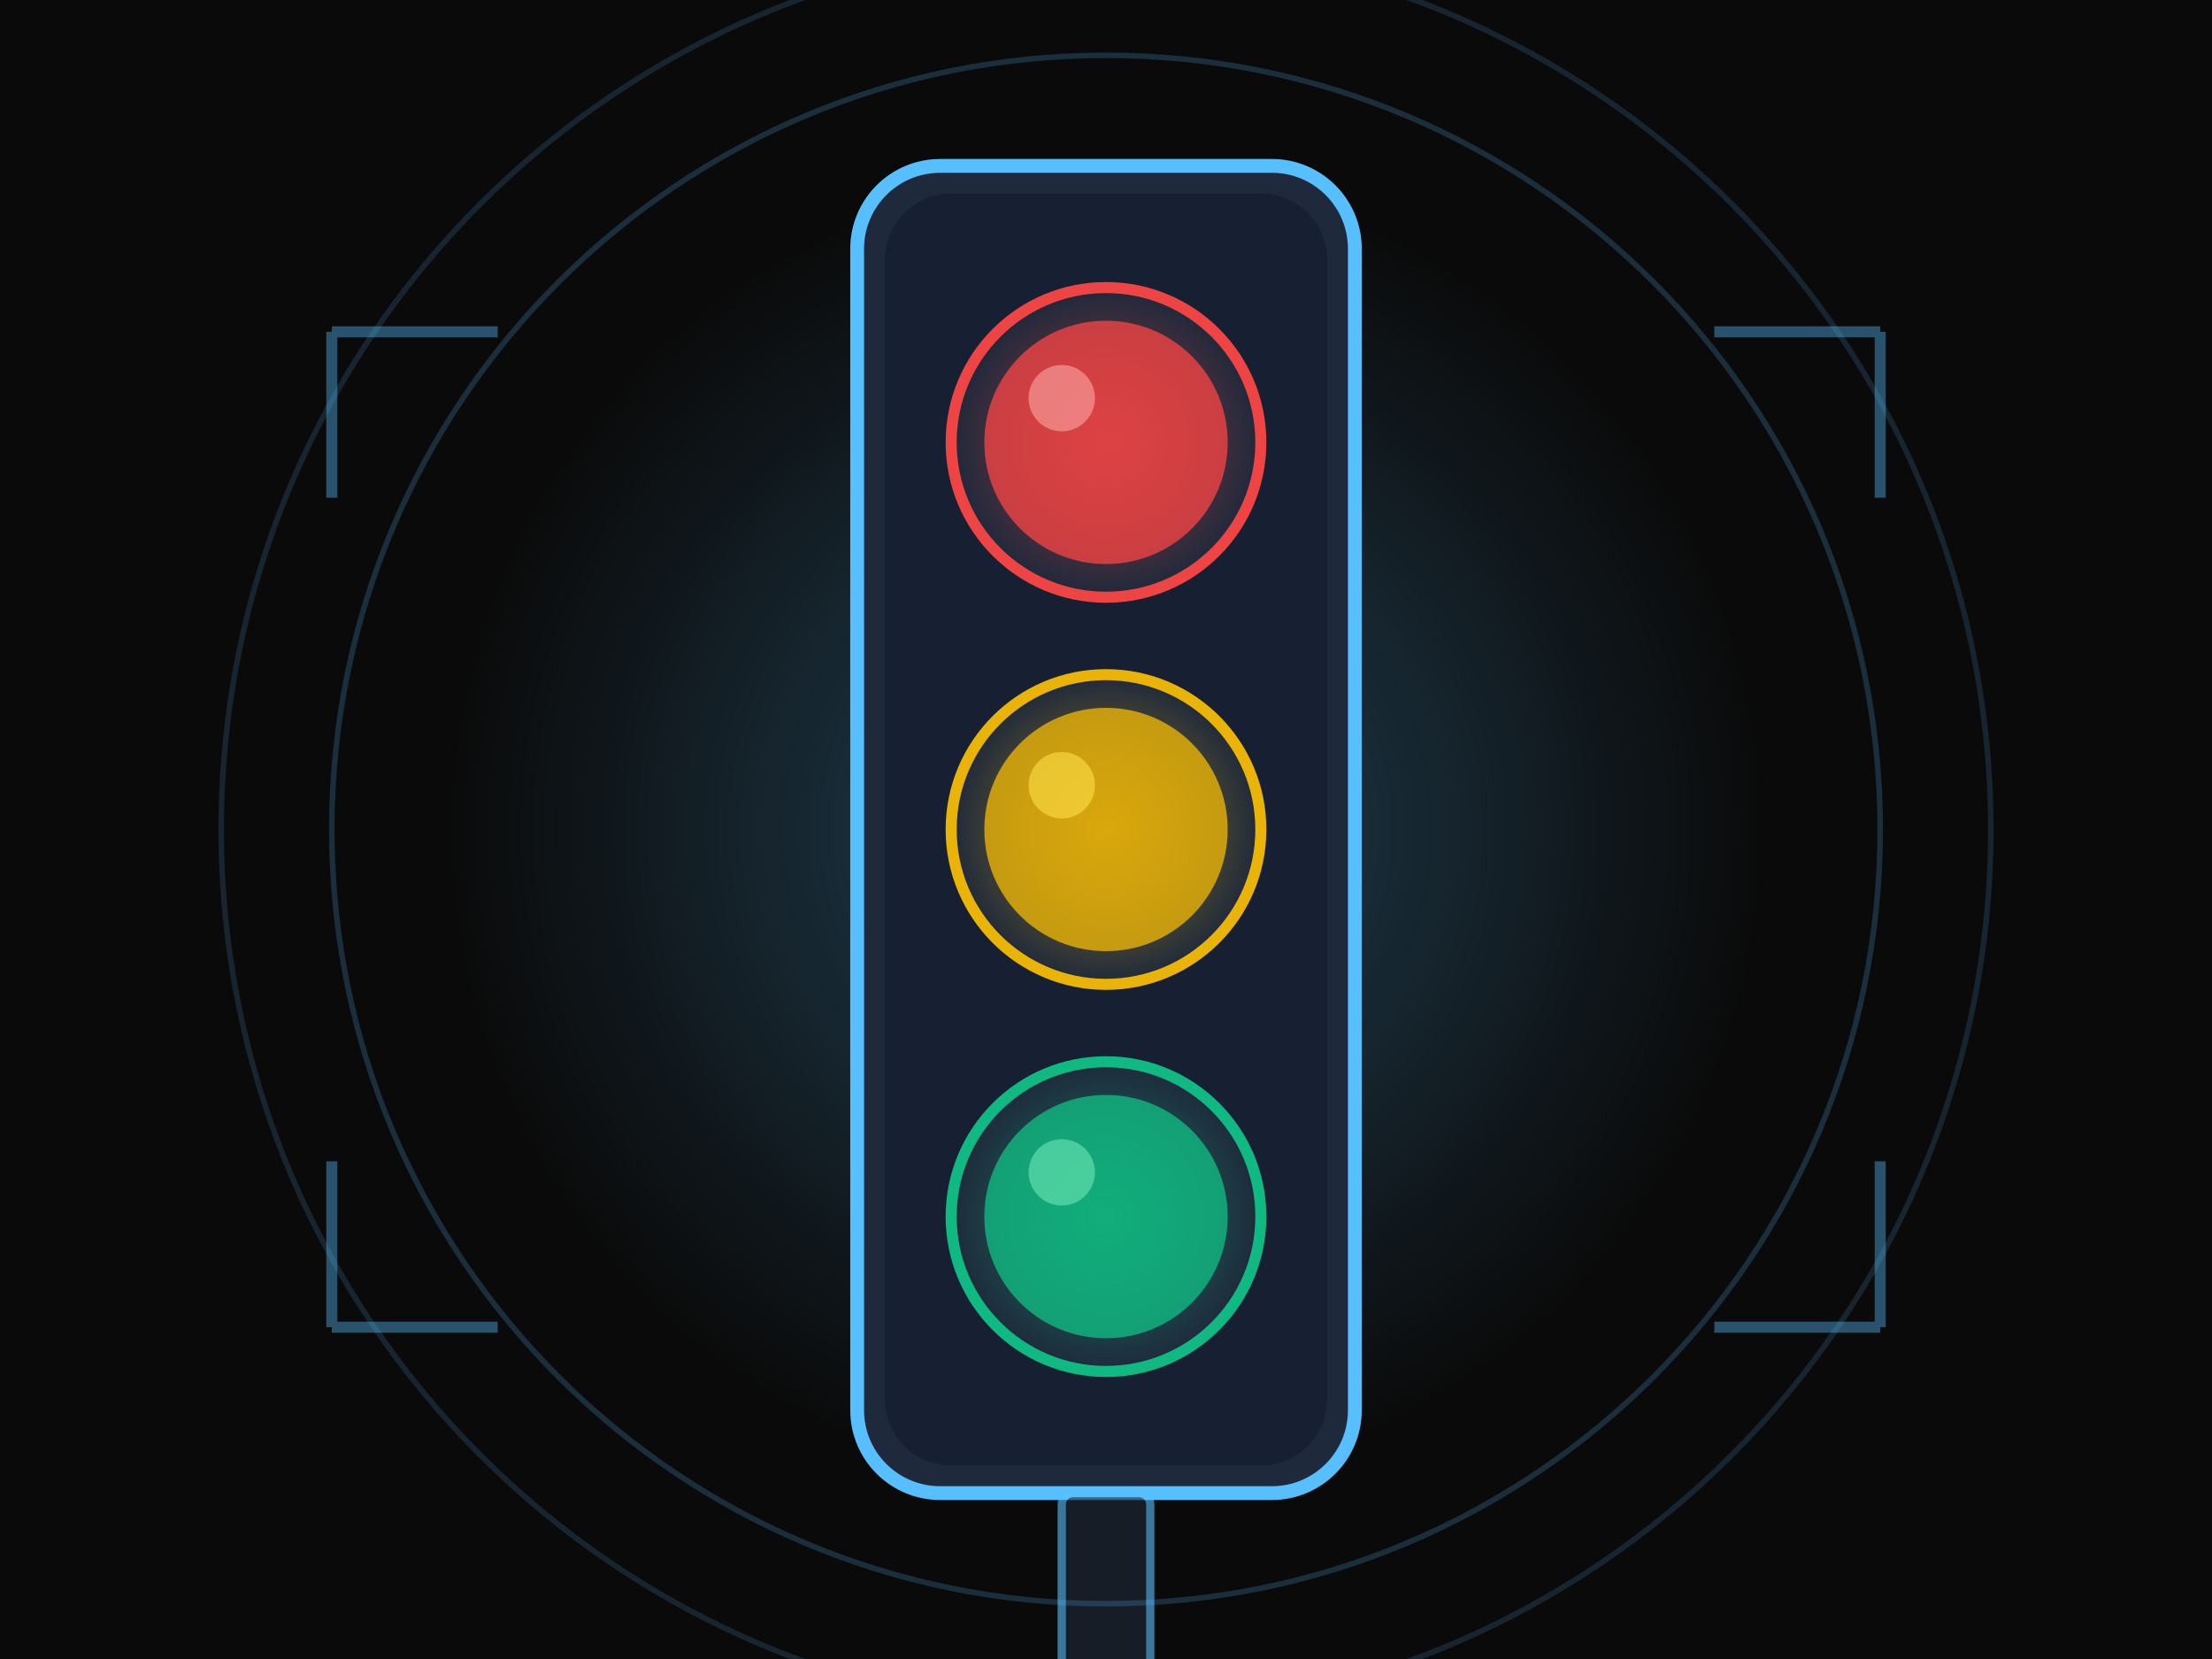
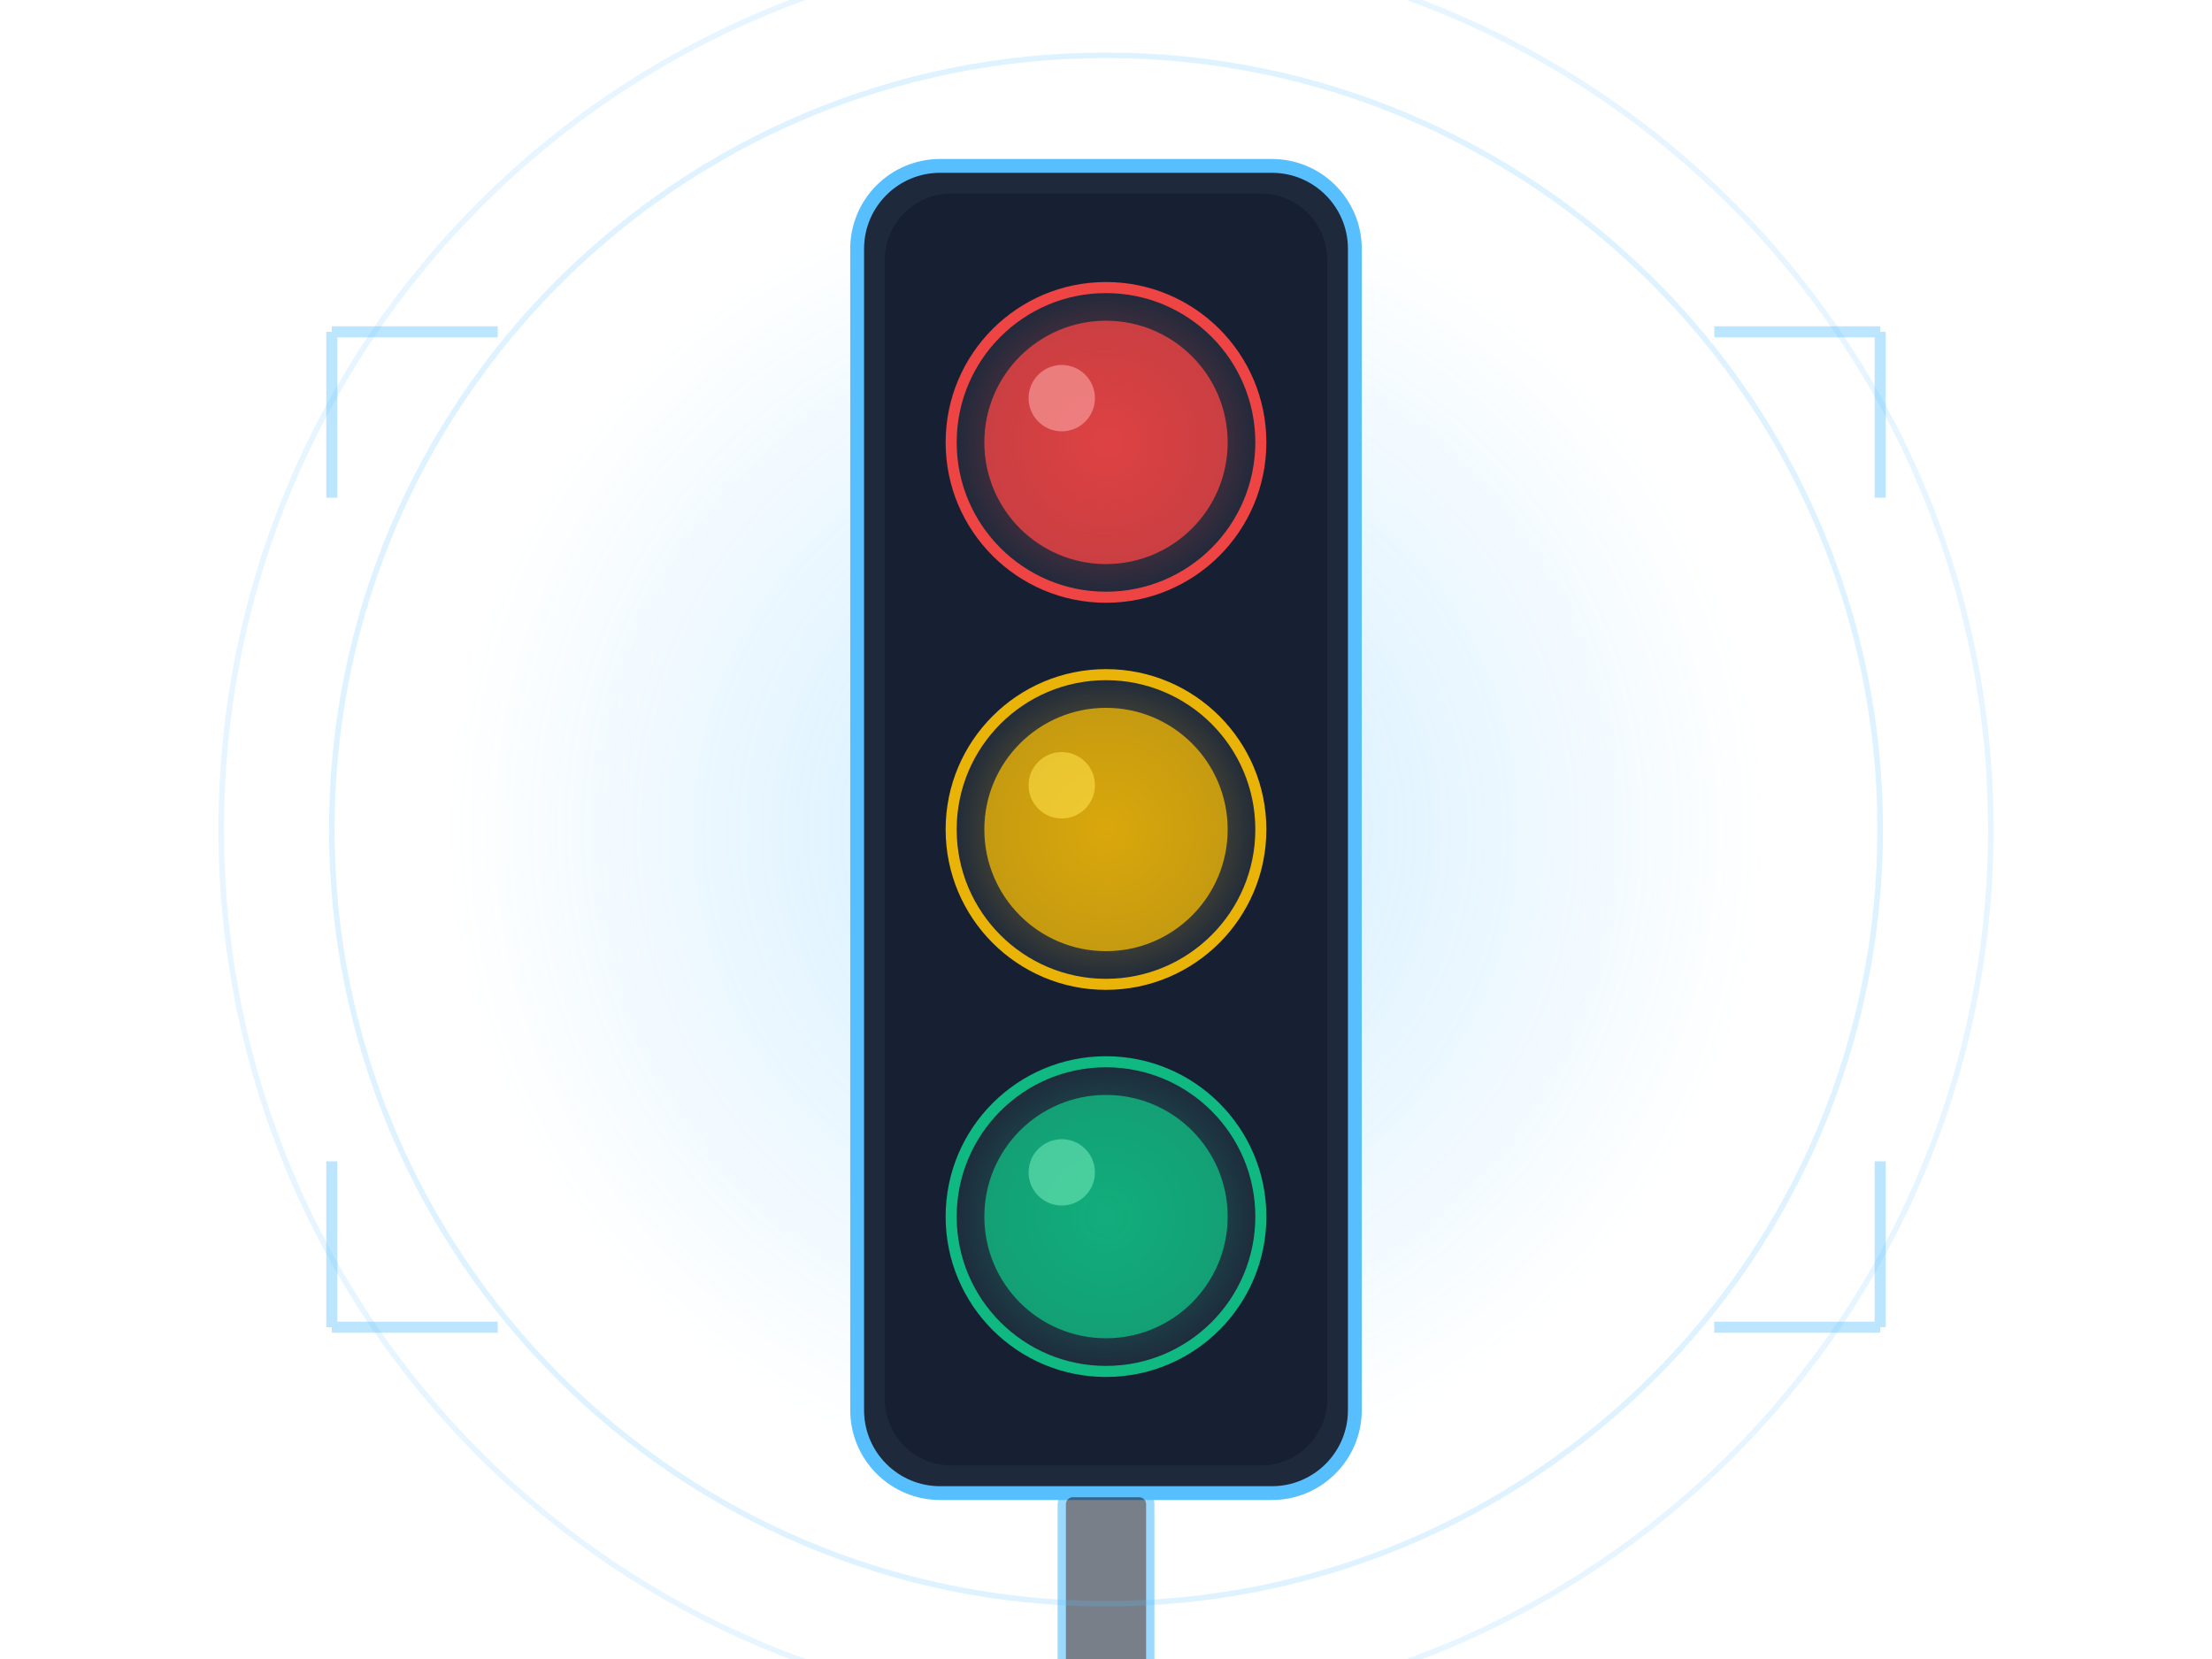
<svg xmlns="http://www.w3.org/2000/svg" viewBox="0 0 400 300" fill="none">
  <style>
    @keyframes pulseGlow {
      0%, 100% { opacity: 0.3; transform: scale(0.98); }
      50% { opacity: 0.7; transform: scale(1.02); }
    }
    @keyframes seqRed {
      0%, 25% { opacity: 0.9; filter: drop-shadow(0 0 15px #ef4444); }
      30%, 100% { opacity: 0.2; filter: none; }
    }
    @keyframes seqYellow {
      0%, 25% { opacity: 0.2; filter: none; }
      30%, 55% { opacity: 0.9; filter: drop-shadow(0 0 15px #eab308); }
      60%, 100% { opacity: 0.2; filter: none; }
    }
    @keyframes seqGreen {
      0%, 55% { opacity: 0.2; filter: none; }
      60%, 95% { opacity: 0.9; filter: drop-shadow(0 0 15px #10b981); }
      100% { opacity: 0.2; filter: none; }
    }
    .bg-glow { 
      transform-origin: center; 
      animation: pulseGlow 4s ease-in-out infinite; 
    }
    .light-red { animation: seqRed 9s ease-in-out infinite; }
    .light-yellow { animation: seqYellow 9s ease-in-out infinite; }
    .light-green { animation: seqGreen 9s ease-in-out infinite; }
  </style>
-   <rect width="400" height="300" fill="#0a0a0a" />
  <defs>
    <radialGradient id="trafficGlow" cx="50%" cy="50%">
      <stop offset="0%" style="stop-color:#58bfff;stop-opacity:0.3" />
      <stop offset="100%" style="stop-color:#58bfff;stop-opacity:0" />
    </radialGradient>
    <radialGradient id="redGlow" cx="50%" cy="50%">
      <stop offset="0%" style="stop-color:#ef4444;stop-opacity:0.6" />
      <stop offset="100%" style="stop-color:#ef4444;stop-opacity:0" />
    </radialGradient>
    <radialGradient id="yellowGlow" cx="50%" cy="50%">
      <stop offset="0%" style="stop-color:#eab308;stop-opacity:0.6" />
      <stop offset="100%" style="stop-color:#eab308;stop-opacity:0" />
    </radialGradient>
    <radialGradient id="greenGlow" cx="50%" cy="50%">
      <stop offset="0%" style="stop-color:#10b981;stop-opacity:0.6" />
      <stop offset="100%" style="stop-color:#10b981;stop-opacity:0" />
    </radialGradient>
  </defs>
  <circle cx="200" cy="150" r="120" fill="url(#trafficGlow)" class="bg-glow" />
  <g transform="translate(200, 150)">
    <rect x="-45" y="-120" width="90" height="240" rx="15" fill="#1e293b" stroke="#58bfff" stroke-width="2.5" />
    <rect x="-40" y="-115" width="80" height="230" rx="12" fill="#0f172a" opacity="0.5" />
    <circle cx="0" cy="-70" r="28" fill="#1e293b" stroke="#ef4444" stroke-width="2" />
    <circle cx="0" cy="-70" r="28" fill="url(#redGlow)" class="light-red" />
    <circle cx="0" cy="-70" r="22" fill="#ef4444" opacity="0.8" class="light-red" />
    <circle cx="-8" cy="-78" r="6" fill="#fca5a5" opacity="0.6" />
    <circle cx="0" cy="0" r="28" fill="#1e293b" stroke="#eab308" stroke-width="2" />
    <circle cx="0" cy="0" r="28" fill="url(#yellowGlow)" class="light-yellow" />
    <circle cx="0" cy="0" r="22" fill="#eab308" opacity="0.8" class="light-yellow" />
    <circle cx="-8" cy="-8" r="6" fill="#fde047" opacity="0.6" />
    <circle cx="0" cy="70" r="28" fill="#1e293b" stroke="#10b981" stroke-width="2" />
    <circle cx="0" cy="70" r="28" fill="url(#greenGlow)" class="light-green" />
    <circle cx="0" cy="70" r="22" fill="#10b981" opacity="0.8" class="light-green" />
    <circle cx="-8" cy="62" r="6" fill="#6ee7b7" opacity="0.6" />
    <rect x="-8" y="120" width="16" height="40" rx="2" fill="#1e293b" stroke="#58bfff" stroke-width="1.5" opacity="0.6" />
  </g>
  <circle cx="200" cy="150" r="140" fill="none" stroke="#58bfff" stroke-width="1" opacity="0.2" class="bg-glow" />
  <circle cx="200" cy="150" r="160" fill="none" stroke="#58bfff" stroke-width="1" opacity="0.15" class="bg-glow" />
  <g opacity="0.4" stroke="#58bfff" stroke-width="2">
    <path d="M60,60 L60,90 M60,60 L90,60" />
    <path d="M340,60 L340,90 M340,60 L310,60" />
    <path d="M60,240 L60,210 M60,240 L90,240" />
    <path d="M340,240 L340,210 M340,240 L310,240" />
  </g>
</svg>
